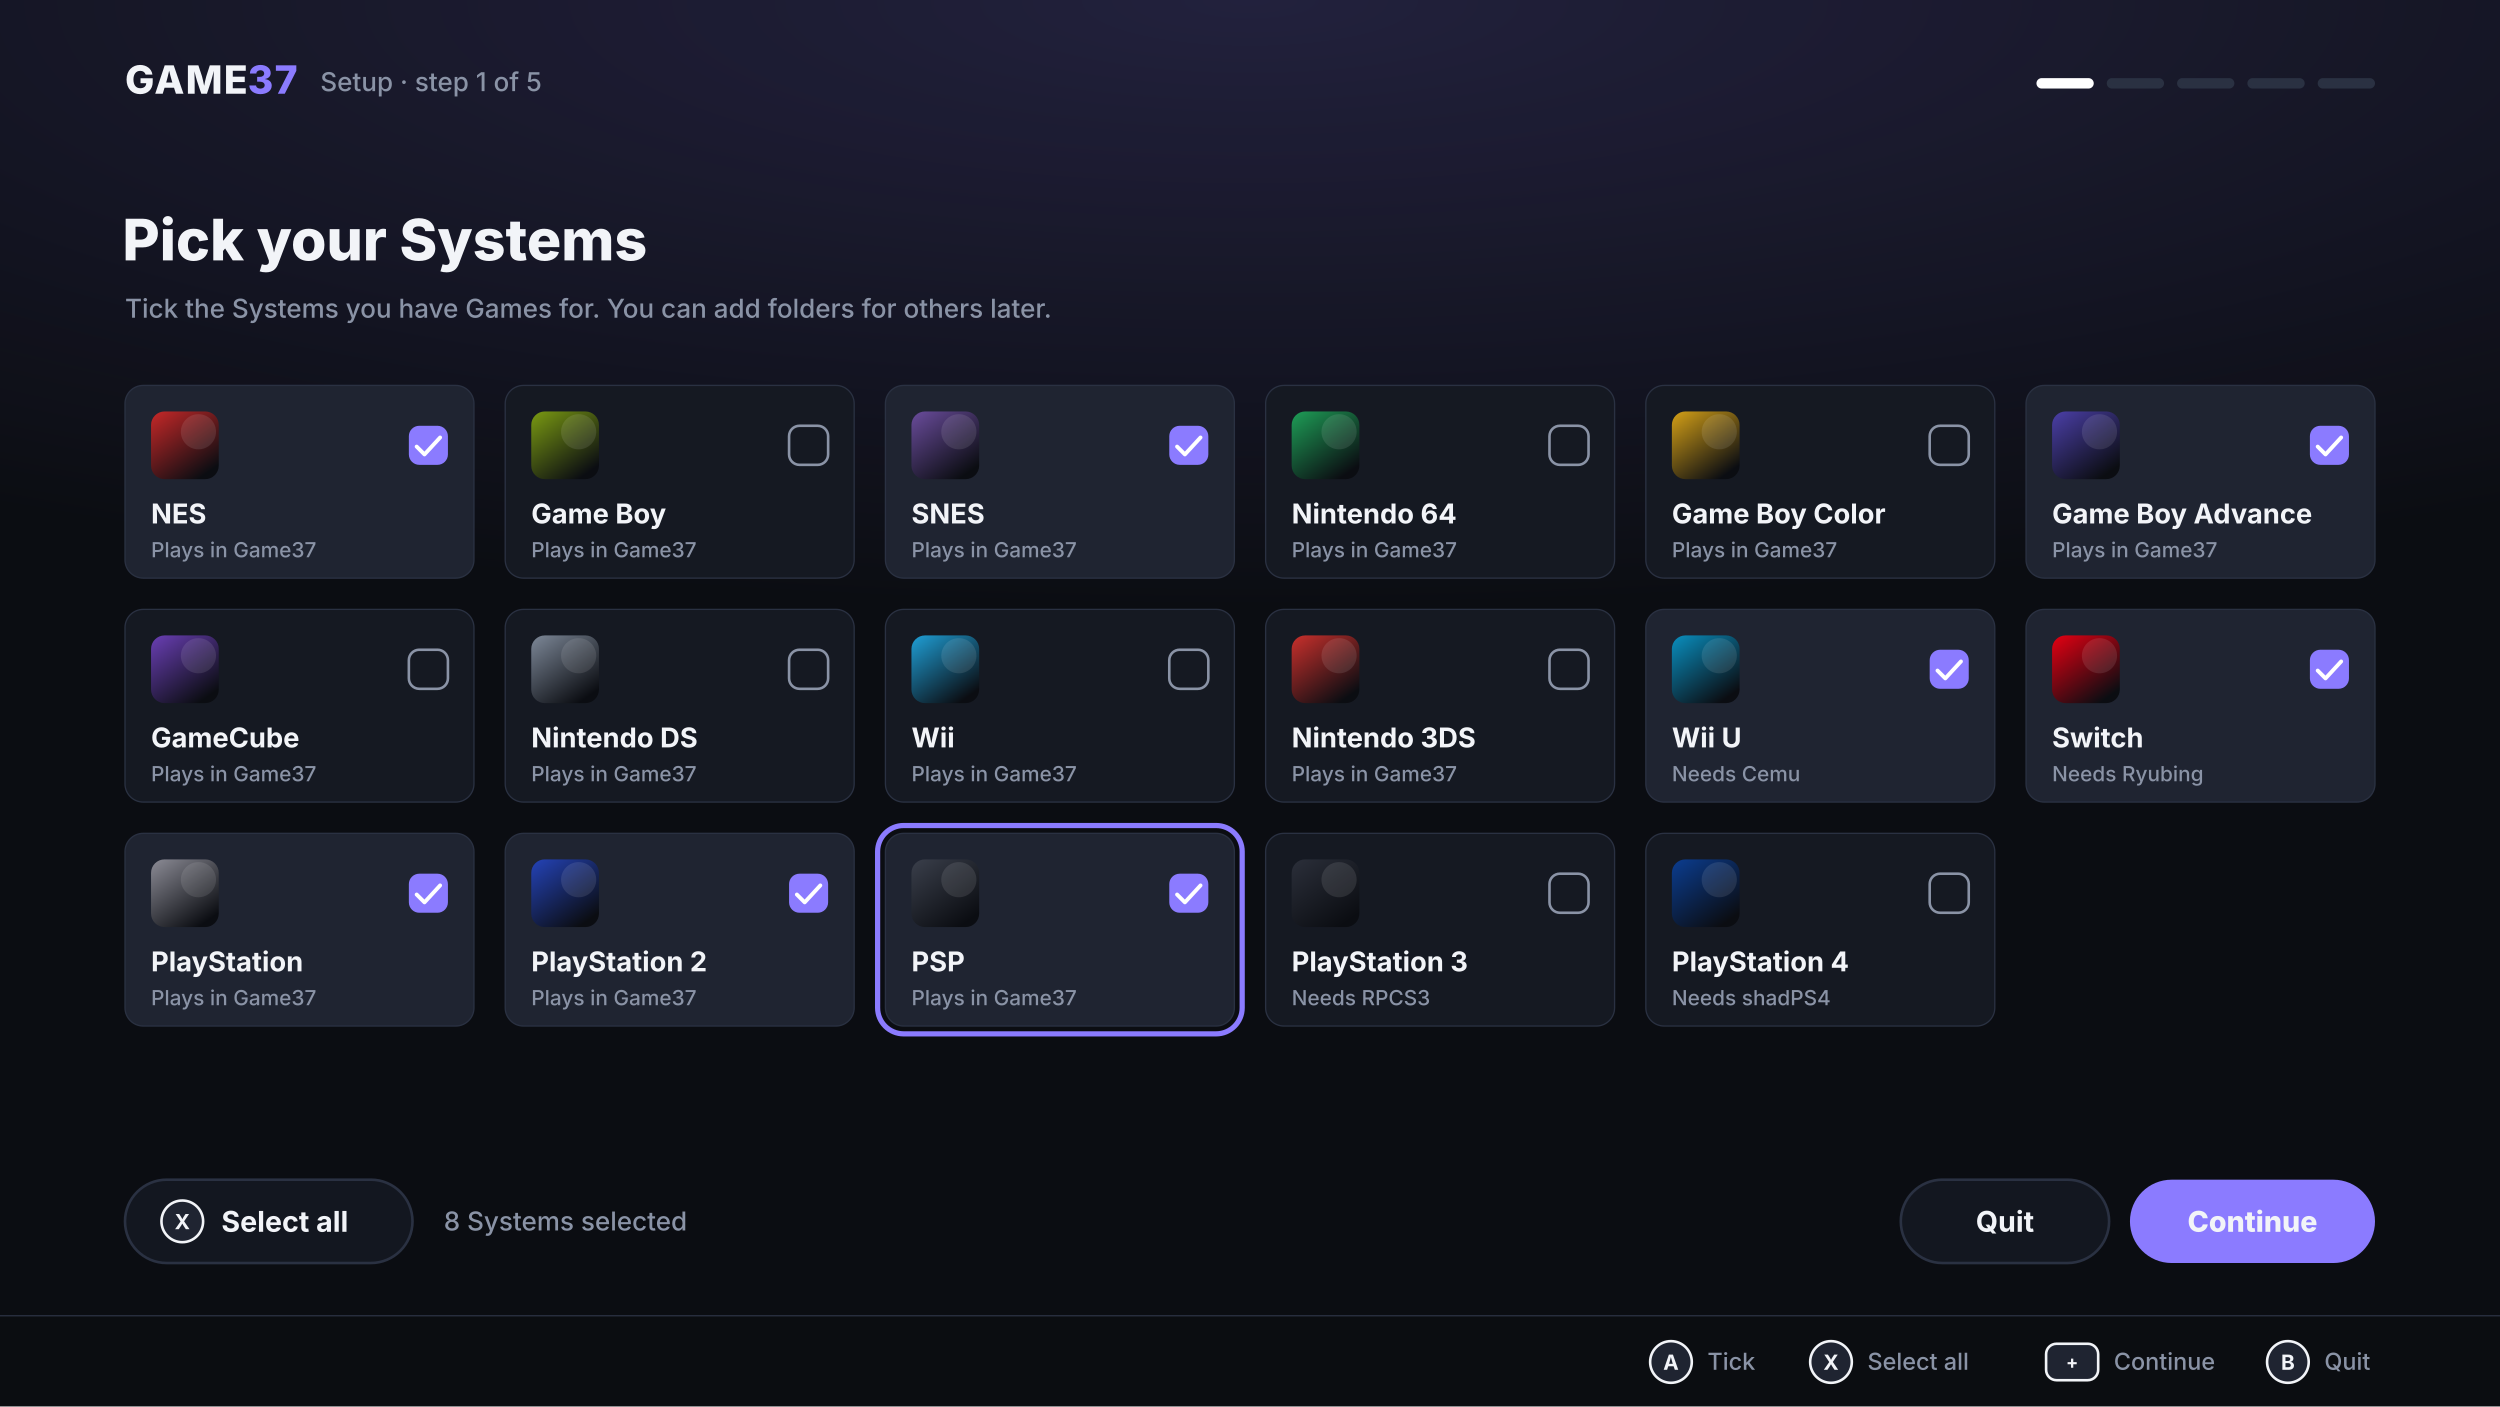
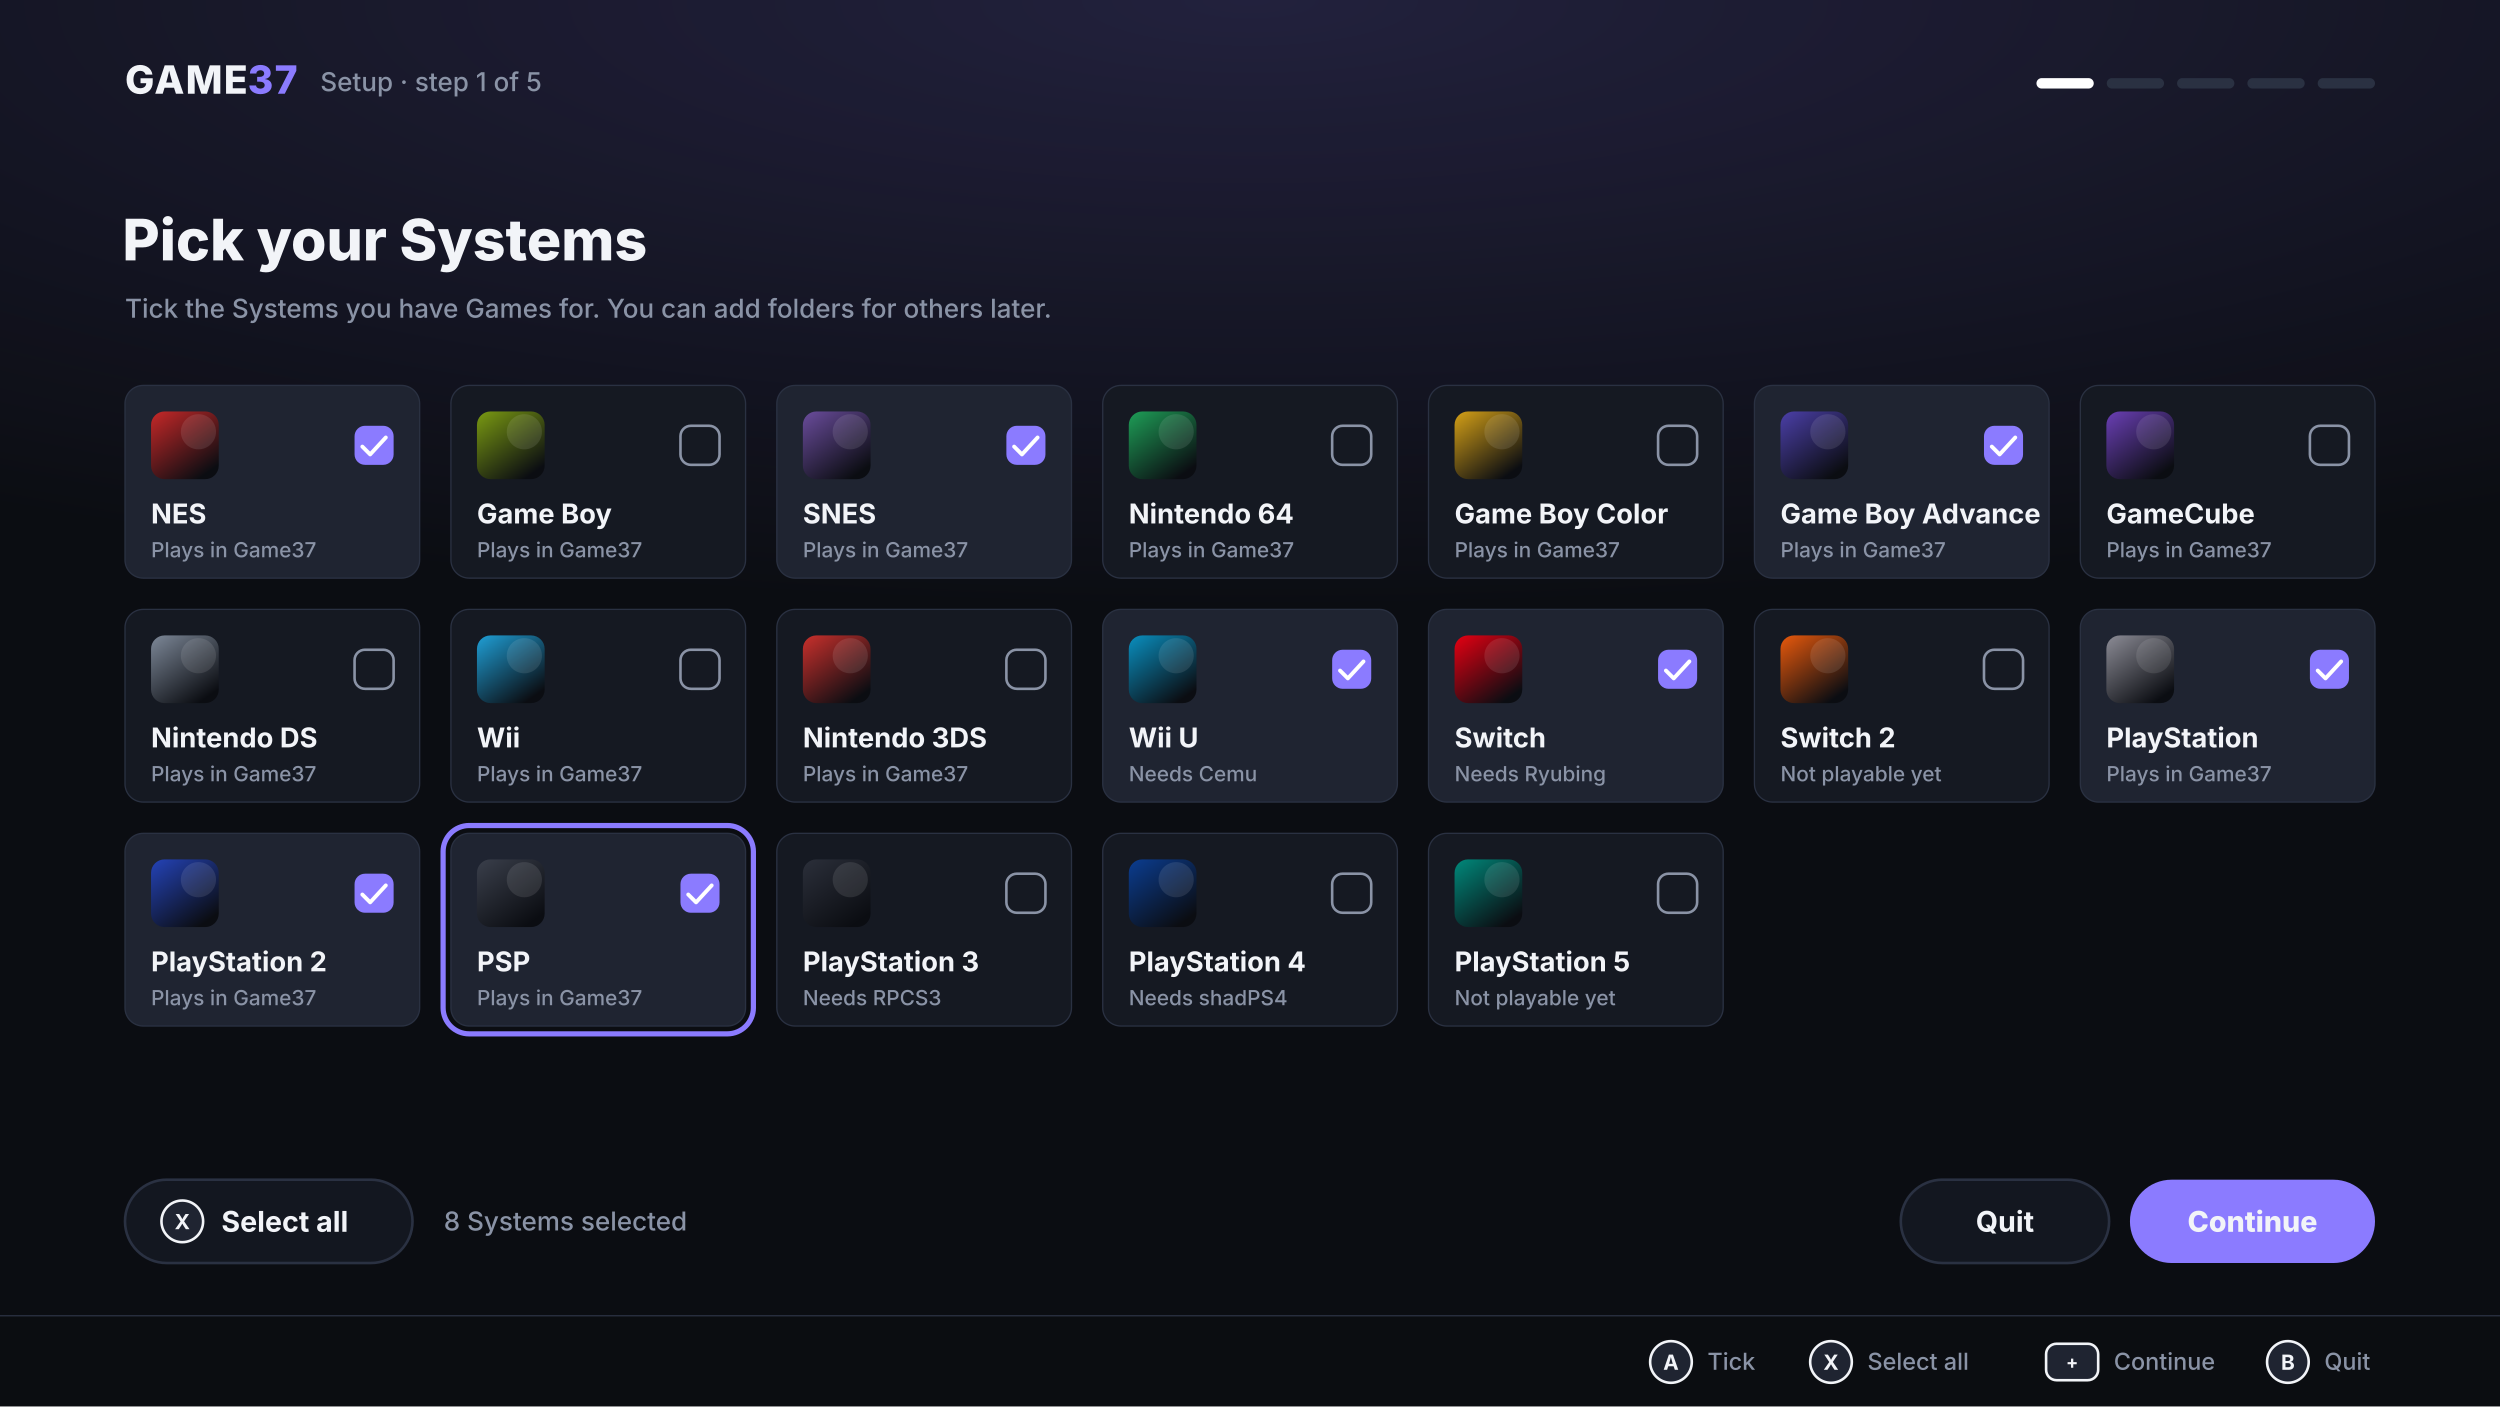
<svg xmlns="http://www.w3.org/2000/svg" width="1920" height="1080" viewBox="0 0 1920 1080">
  <defs>
    <radialGradient id="rg1" cx="0.5" cy="0" r="0.9">
      <stop offset="0" stop-color="#8B7BFF" stop-opacity="0.18" />
      <stop offset="1" stop-color="#8B7BFF" stop-opacity="0" />
    </radialGradient>
    <linearGradient id="lg2" x1="0" y1="0" x2="0.7" y2="1">
      <stop offset="0" stop-color="#C62828" stop-opacity="1" />
      <stop offset="1" stop-color="#0B0D12" stop-opacity="1" />
    </linearGradient>
    <linearGradient id="lg3" x1="0" y1="0" x2="0.7" y2="1">
      <stop offset="0" stop-color="#7A9A12" stop-opacity="1" />
      <stop offset="1" stop-color="#0B0D12" stop-opacity="1" />
    </linearGradient>
    <linearGradient id="lg4" x1="0" y1="0" x2="0.7" y2="1">
      <stop offset="0" stop-color="#6A4C9C" stop-opacity="1" />
      <stop offset="1" stop-color="#0B0D12" stop-opacity="1" />
    </linearGradient>
    <linearGradient id="lg5" x1="0" y1="0" x2="0.7" y2="1">
      <stop offset="0" stop-color="#1E9E57" stop-opacity="1" />
      <stop offset="1" stop-color="#0B0D12" stop-opacity="1" />
    </linearGradient>
    <linearGradient id="lg6" x1="0" y1="0" x2="0.7" y2="1">
      <stop offset="0" stop-color="#D4A017" stop-opacity="1" />
      <stop offset="1" stop-color="#0B0D12" stop-opacity="1" />
    </linearGradient>
    <linearGradient id="lg7" x1="0" y1="0" x2="0.7" y2="1">
      <stop offset="0" stop-color="#4B3FA8" stop-opacity="1" />
      <stop offset="1" stop-color="#0B0D12" stop-opacity="1" />
    </linearGradient>
    <linearGradient id="lg8" x1="0" y1="0" x2="0.7" y2="1">
      <stop offset="0" stop-color="#6A3FB5" stop-opacity="1" />
      <stop offset="1" stop-color="#0B0D12" stop-opacity="1" />
    </linearGradient>
    <linearGradient id="lg9" x1="0" y1="0" x2="0.7" y2="1">
      <stop offset="0" stop-color="#7D8898" stop-opacity="1" />
      <stop offset="1" stop-color="#0B0D12" stop-opacity="1" />
    </linearGradient>
    <linearGradient id="lg10" x1="0" y1="0" x2="0.7" y2="1">
      <stop offset="0" stop-color="#1F9FD6" stop-opacity="1" />
      <stop offset="1" stop-color="#0B0D12" stop-opacity="1" />
    </linearGradient>
    <linearGradient id="lg11" x1="0" y1="0" x2="0.7" y2="1">
      <stop offset="0" stop-color="#C9302C" stop-opacity="1" />
      <stop offset="1" stop-color="#0B0D12" stop-opacity="1" />
    </linearGradient>
    <linearGradient id="lg12" x1="0" y1="0" x2="0.7" y2="1">
      <stop offset="0" stop-color="#0A8FBF" stop-opacity="1" />
      <stop offset="1" stop-color="#0B0D12" stop-opacity="1" />
    </linearGradient>
    <linearGradient id="lg13" x1="0" y1="0" x2="0.7" y2="1">
      <stop offset="0" stop-color="#E60012" stop-opacity="1" />
      <stop offset="1" stop-color="#0B0D12" stop-opacity="1" />
    </linearGradient>
    <linearGradient id="lg14" x1="0" y1="0" x2="0.7" y2="1">
+       <stop offset="0" stop-color="#E8590C" stop-opacity="1" />
+       <stop offset="1" stop-color="#0B0D12" stop-opacity="1" />
+     </linearGradient>
+     <linearGradient id="lg15" x1="0" y1="0" x2="0.7" y2="1">
      <stop offset="0" stop-color="#8C8C96" stop-opacity="1" />
      <stop offset="1" stop-color="#0B0D12" stop-opacity="1" />
    </linearGradient>
-     <linearGradient id="lg15" x1="0" y1="0" x2="0.7" y2="1">
+     <linearGradient id="lg16" x1="0" y1="0" x2="0.7" y2="1">
      <stop offset="0" stop-color="#2443B8" stop-opacity="1" />
      <stop offset="1" stop-color="#0B0D12" stop-opacity="1" />
    </linearGradient>
-     <linearGradient id="lg16" x1="0" y1="0" x2="0.7" y2="1">
+     <linearGradient id="lg17" x1="0" y1="0" x2="0.7" y2="1">
      <stop offset="0" stop-color="#3A3F4B" stop-opacity="1" />
      <stop offset="1" stop-color="#0B0D12" stop-opacity="1" />
    </linearGradient>
-     <linearGradient id="lg17" x1="0" y1="0" x2="0.7" y2="1">
+     <linearGradient id="lg18" x1="0" y1="0" x2="0.7" y2="1">
      <stop offset="0" stop-color="#2B2F3A" stop-opacity="1" />
      <stop offset="1" stop-color="#0B0D12" stop-opacity="1" />
    </linearGradient>
-     <linearGradient id="lg18" x1="0" y1="0" x2="0.7" y2="1">
+     <linearGradient id="lg19" x1="0" y1="0" x2="0.7" y2="1">
      <stop offset="0" stop-color="#0B3D91" stop-opacity="1" />
+       <stop offset="1" stop-color="#0B0D12" stop-opacity="1" />
+     </linearGradient>
+     <linearGradient id="lg20" x1="0" y1="0" x2="0.7" y2="1">
+       <stop offset="0" stop-color="#00897B" stop-opacity="1" />
      <stop offset="1" stop-color="#0B0D12" stop-opacity="1" />
    </linearGradient>
  </defs>
  <rect x="0.0" y="0.0" width="1920.0" height="1080.0" rx="0" fill="#0B0D12" fill-opacity="1" />
  <rect x="0.0" y="0.0" width="1920.0" height="520.0" rx="0" fill="url(#rg1)" fill-opacity="1" />
  <text x="96" y="72" font-family="Inter, 'Helvetica Neue', Arial, sans-serif" font-size="30" font-weight="800" fill="#F2F4F8" letter-spacing="1">GAME<tspan fill="#8B7BFF">37</tspan>
  </text>
  <text x="246.0" y="70.0" font-family="Inter, 'Helvetica Neue', Arial, sans-serif" font-size="20" font-weight="500" fill="#8A93A6" fill-opacity="1" text-anchor="start" letter-spacing="0">Setup · step 1 of 5</text>
  <rect x="1564.0" y="60.0" width="44.0" height="8.0" rx="4" fill="#FFFFFF" fill-opacity="1" />
  <rect x="1618.0" y="60.0" width="44.0" height="8.0" rx="4" fill="#2A3142" fill-opacity="1" />
  <rect x="1672.0" y="60.0" width="44.0" height="8.0" rx="4" fill="#2A3142" fill-opacity="1" />
  <rect x="1726.0" y="60.0" width="44.0" height="8.0" rx="4" fill="#2A3142" fill-opacity="1" />
  <rect x="1780.0" y="60.0" width="44.0" height="8.0" rx="4" fill="#2A3142" fill-opacity="1" />
  <text x="94.0" y="200.0" font-family="Inter, 'Helvetica Neue', Arial, sans-serif" font-size="44" font-weight="800" fill="#F2F4F8" fill-opacity="1" text-anchor="start" letter-spacing="0">Pick your Systems</text>
  <text x="96.0" y="244.0" font-family="Inter, 'Helvetica Neue', Arial, sans-serif" font-size="20" font-weight="500" fill="#8A93A6" fill-opacity="1" text-anchor="start" letter-spacing="0">Tick the Systems you have Games for. You can add folders for others later.</text>
-   <rect x="96.0" y="296.0" width="268.0" height="148.0" rx="14" fill="#1F2431" fill-opacity="1" stroke="#2A3142" stroke-width="1" />
+   <rect x="96.0" y="296.0" width="226.3" height="148.0" rx="14" fill="#1F2431" fill-opacity="1" stroke="#2A3142" stroke-width="1" />
  <rect x="116.0" y="316.0" width="52.0" height="52.0" rx="10.4" fill="url(#lg2)" fill-opacity="1" />
  <circle cx="152.4" cy="331.6" r="13.5" fill="#FFFFFF" fill-opacity="0.1" />
-   <rect x="314.0" y="327.0" width="30.0" height="30.0" rx="8" fill="#8B7BFF" fill-opacity="1" />
-   <path d="M320.0,343 l6,6 l12,-13" fill="none" stroke="#FFFFFF" stroke-width="3" stroke-linecap="round" stroke-linejoin="round" />
+   <rect x="272.3" y="327.0" width="30.0" height="30.0" rx="8" fill="#8B7BFF" fill-opacity="1" />
+   <path d="M278.286,343 l6,6 l12,-13" fill="none" stroke="#FFFFFF" stroke-width="3" stroke-linecap="round" stroke-linejoin="round" />
  <text x="116.0" y="402.0" font-family="Inter, 'Helvetica Neue', Arial, sans-serif" font-size="21" font-weight="700" fill="#F2F4F8" fill-opacity="1" text-anchor="start" letter-spacing="0">NES</text>
  <text x="116.0" y="428.0" font-family="Inter, 'Helvetica Neue', Arial, sans-serif" font-size="16" font-weight="500" fill="#8A93A6" fill-opacity="1" text-anchor="start" letter-spacing="0">Plays in Game37</text>
-   <rect x="388.0" y="296.0" width="268.0" height="148.0" rx="14" fill="#151922" fill-opacity="1" stroke="#2A3142" stroke-width="1" />
-   <rect x="408.0" y="316.0" width="52.0" height="52.0" rx="10.4" fill="url(#lg3)" fill-opacity="1" />
-   <circle cx="444.4" cy="331.6" r="13.5" fill="#FFFFFF" fill-opacity="0.1" />
-   <rect x="606.0" y="327.0" width="30.0" height="30.0" rx="8" fill="none" fill-opacity="1" stroke="#8A93A6" stroke-width="2" />
-   <text x="408.0" y="402.0" font-family="Inter, 'Helvetica Neue', Arial, sans-serif" font-size="21" font-weight="700" fill="#F2F4F8" fill-opacity="1" text-anchor="start" letter-spacing="0">Game Boy</text>
-   <text x="408.0" y="428.0" font-family="Inter, 'Helvetica Neue', Arial, sans-serif" font-size="16" font-weight="500" fill="#8A93A6" fill-opacity="1" text-anchor="start" letter-spacing="0">Plays in Game37</text>
-   <rect x="680.0" y="296.0" width="268.0" height="148.0" rx="14" fill="#1F2431" fill-opacity="1" stroke="#2A3142" stroke-width="1" />
-   <rect x="700.0" y="316.0" width="52.0" height="52.0" rx="10.4" fill="url(#lg4)" fill-opacity="1" />
-   <circle cx="736.4" cy="331.6" r="13.5" fill="#FFFFFF" fill-opacity="0.1" />
-   <rect x="898.0" y="327.0" width="30.0" height="30.0" rx="8" fill="#8B7BFF" fill-opacity="1" />
-   <path d="M904.0,343 l6,6 l12,-13" fill="none" stroke="#FFFFFF" stroke-width="3" stroke-linecap="round" stroke-linejoin="round" />
-   <text x="700.0" y="402.0" font-family="Inter, 'Helvetica Neue', Arial, sans-serif" font-size="21" font-weight="700" fill="#F2F4F8" fill-opacity="1" text-anchor="start" letter-spacing="0">SNES</text>
-   <text x="700.0" y="428.0" font-family="Inter, 'Helvetica Neue', Arial, sans-serif" font-size="16" font-weight="500" fill="#8A93A6" fill-opacity="1" text-anchor="start" letter-spacing="0">Plays in Game37</text>
-   <rect x="972.0" y="296.0" width="268.0" height="148.0" rx="14" fill="#151922" fill-opacity="1" stroke="#2A3142" stroke-width="1" />
-   <rect x="992.0" y="316.0" width="52.0" height="52.0" rx="10.4" fill="url(#lg5)" fill-opacity="1" />
-   <circle cx="1028.4" cy="331.6" r="13.5" fill="#FFFFFF" fill-opacity="0.1" />
-   <rect x="1190.0" y="327.0" width="30.0" height="30.0" rx="8" fill="none" fill-opacity="1" stroke="#8A93A6" stroke-width="2" />
-   <text x="992.0" y="402.0" font-family="Inter, 'Helvetica Neue', Arial, sans-serif" font-size="21" font-weight="700" fill="#F2F4F8" fill-opacity="1" text-anchor="start" letter-spacing="0">Nintendo 64</text>
-   <text x="992.0" y="428.0" font-family="Inter, 'Helvetica Neue', Arial, sans-serif" font-size="16" font-weight="500" fill="#8A93A6" fill-opacity="1" text-anchor="start" letter-spacing="0">Plays in Game37</text>
-   <rect x="1264.0" y="296.0" width="268.0" height="148.0" rx="14" fill="#151922" fill-opacity="1" stroke="#2A3142" stroke-width="1" />
-   <rect x="1284.0" y="316.0" width="52.0" height="52.0" rx="10.4" fill="url(#lg6)" fill-opacity="1" />
-   <circle cx="1320.4" cy="331.6" r="13.5" fill="#FFFFFF" fill-opacity="0.1" />
-   <rect x="1482.0" y="327.0" width="30.0" height="30.0" rx="8" fill="none" fill-opacity="1" stroke="#8A93A6" stroke-width="2" />
-   <text x="1284.0" y="402.0" font-family="Inter, 'Helvetica Neue', Arial, sans-serif" font-size="21" font-weight="700" fill="#F2F4F8" fill-opacity="1" text-anchor="start" letter-spacing="0">Game Boy Color</text>
-   <text x="1284.0" y="428.0" font-family="Inter, 'Helvetica Neue', Arial, sans-serif" font-size="16" font-weight="500" fill="#8A93A6" fill-opacity="1" text-anchor="start" letter-spacing="0">Plays in Game37</text>
-   <rect x="1556.0" y="296.0" width="268.0" height="148.0" rx="14" fill="#1F2431" fill-opacity="1" stroke="#2A3142" stroke-width="1" />
-   <rect x="1576.0" y="316.0" width="52.0" height="52.0" rx="10.4" fill="url(#lg7)" fill-opacity="1" />
-   <circle cx="1612.4" cy="331.6" r="13.5" fill="#FFFFFF" fill-opacity="0.1" />
-   <rect x="1774.0" y="327.0" width="30.0" height="30.0" rx="8" fill="#8B7BFF" fill-opacity="1" />
-   <path d="M1780.0,343 l6,6 l12,-13" fill="none" stroke="#FFFFFF" stroke-width="3" stroke-linecap="round" stroke-linejoin="round" />
-   <text x="1576.0" y="402.0" font-family="Inter, 'Helvetica Neue', Arial, sans-serif" font-size="21" font-weight="700" fill="#F2F4F8" fill-opacity="1" text-anchor="start" letter-spacing="0">Game Boy Advance</text>
-   <text x="1576.0" y="428.0" font-family="Inter, 'Helvetica Neue', Arial, sans-serif" font-size="16" font-weight="500" fill="#8A93A6" fill-opacity="1" text-anchor="start" letter-spacing="0">Plays in Game37</text>
-   <rect x="96.0" y="468.0" width="268.0" height="148.0" rx="14" fill="#151922" fill-opacity="1" stroke="#2A3142" stroke-width="1" />
-   <rect x="116.0" y="488.0" width="52.0" height="52.0" rx="10.4" fill="url(#lg8)" fill-opacity="1" />
+   <rect x="346.3" y="296.0" width="226.3" height="148.0" rx="14" fill="#151922" fill-opacity="1" stroke="#2A3142" stroke-width="1" />
+   <rect x="366.3" y="316.0" width="52.0" height="52.0" rx="10.4" fill="url(#lg3)" fill-opacity="1" />
+   <circle cx="402.7" cy="331.6" r="13.5" fill="#FFFFFF" fill-opacity="0.1" />
+   <rect x="522.6" y="327.0" width="30.0" height="30.0" rx="8" fill="none" fill-opacity="1" stroke="#8A93A6" stroke-width="2" />
+   <text x="366.3" y="402.0" font-family="Inter, 'Helvetica Neue', Arial, sans-serif" font-size="21" font-weight="700" fill="#F2F4F8" fill-opacity="1" text-anchor="start" letter-spacing="0">Game Boy</text>
+   <text x="366.3" y="428.0" font-family="Inter, 'Helvetica Neue', Arial, sans-serif" font-size="16" font-weight="500" fill="#8A93A6" fill-opacity="1" text-anchor="start" letter-spacing="0">Plays in Game37</text>
+   <rect x="596.6" y="296.0" width="226.3" height="148.0" rx="14" fill="#1F2431" fill-opacity="1" stroke="#2A3142" stroke-width="1" />
+   <rect x="616.6" y="316.0" width="52.0" height="52.0" rx="10.4" fill="url(#lg4)" fill-opacity="1" />
+   <circle cx="653.0" cy="331.6" r="13.5" fill="#FFFFFF" fill-opacity="0.1" />
+   <rect x="772.9" y="327.0" width="30.0" height="30.0" rx="8" fill="#8B7BFF" fill-opacity="1" />
+   <path d="M778.857,343 l6,6 l12,-13" fill="none" stroke="#FFFFFF" stroke-width="3" stroke-linecap="round" stroke-linejoin="round" />
+   <text x="616.6" y="402.0" font-family="Inter, 'Helvetica Neue', Arial, sans-serif" font-size="21" font-weight="700" fill="#F2F4F8" fill-opacity="1" text-anchor="start" letter-spacing="0">SNES</text>
+   <text x="616.6" y="428.0" font-family="Inter, 'Helvetica Neue', Arial, sans-serif" font-size="16" font-weight="500" fill="#8A93A6" fill-opacity="1" text-anchor="start" letter-spacing="0">Plays in Game37</text>
+   <rect x="846.9" y="296.0" width="226.3" height="148.0" rx="14" fill="#151922" fill-opacity="1" stroke="#2A3142" stroke-width="1" />
+   <rect x="866.9" y="316.0" width="52.0" height="52.0" rx="10.4" fill="url(#lg5)" fill-opacity="1" />
+   <circle cx="903.3" cy="331.6" r="13.5" fill="#FFFFFF" fill-opacity="0.1" />
+   <rect x="1023.1" y="327.0" width="30.0" height="30.0" rx="8" fill="none" fill-opacity="1" stroke="#8A93A6" stroke-width="2" />
+   <text x="866.9" y="402.0" font-family="Inter, 'Helvetica Neue', Arial, sans-serif" font-size="21" font-weight="700" fill="#F2F4F8" fill-opacity="1" text-anchor="start" letter-spacing="0">Nintendo 64</text>
+   <text x="866.9" y="428.0" font-family="Inter, 'Helvetica Neue', Arial, sans-serif" font-size="16" font-weight="500" fill="#8A93A6" fill-opacity="1" text-anchor="start" letter-spacing="0">Plays in Game37</text>
+   <rect x="1097.1" y="296.0" width="226.3" height="148.0" rx="14" fill="#151922" fill-opacity="1" stroke="#2A3142" stroke-width="1" />
+   <rect x="1117.1" y="316.0" width="52.0" height="52.0" rx="10.4" fill="url(#lg6)" fill-opacity="1" />
+   <circle cx="1153.5" cy="331.6" r="13.5" fill="#FFFFFF" fill-opacity="0.1" />
+   <rect x="1273.4" y="327.0" width="30.0" height="30.0" rx="8" fill="none" fill-opacity="1" stroke="#8A93A6" stroke-width="2" />
+   <text x="1117.1" y="402.0" font-family="Inter, 'Helvetica Neue', Arial, sans-serif" font-size="21" font-weight="700" fill="#F2F4F8" fill-opacity="1" text-anchor="start" letter-spacing="0">Game Boy Color</text>
+   <text x="1117.1" y="428.0" font-family="Inter, 'Helvetica Neue', Arial, sans-serif" font-size="16" font-weight="500" fill="#8A93A6" fill-opacity="1" text-anchor="start" letter-spacing="0">Plays in Game37</text>
+   <rect x="1347.4" y="296.0" width="226.3" height="148.0" rx="14" fill="#1F2431" fill-opacity="1" stroke="#2A3142" stroke-width="1" />
+   <rect x="1367.4" y="316.0" width="52.0" height="52.0" rx="10.4" fill="url(#lg7)" fill-opacity="1" />
+   <circle cx="1403.8" cy="331.6" r="13.5" fill="#FFFFFF" fill-opacity="0.1" />
+   <rect x="1523.7" y="327.0" width="30.0" height="30.0" rx="8" fill="#8B7BFF" fill-opacity="1" />
+   <path d="M1529.714,343 l6,6 l12,-13" fill="none" stroke="#FFFFFF" stroke-width="3" stroke-linecap="round" stroke-linejoin="round" />
+   <text x="1367.4" y="402.0" font-family="Inter, 'Helvetica Neue', Arial, sans-serif" font-size="21" font-weight="700" fill="#F2F4F8" fill-opacity="1" text-anchor="start" letter-spacing="0">Game Boy Advance</text>
+   <text x="1367.4" y="428.0" font-family="Inter, 'Helvetica Neue', Arial, sans-serif" font-size="16" font-weight="500" fill="#8A93A6" fill-opacity="1" text-anchor="start" letter-spacing="0">Plays in Game37</text>
+   <rect x="1597.7" y="296.0" width="226.3" height="148.0" rx="14" fill="#151922" fill-opacity="1" stroke="#2A3142" stroke-width="1" />
+   <rect x="1617.7" y="316.0" width="52.0" height="52.0" rx="10.4" fill="url(#lg8)" fill-opacity="1" />
+   <circle cx="1654.1" cy="331.6" r="13.5" fill="#FFFFFF" fill-opacity="0.1" />
+   <rect x="1774.0" y="327.0" width="30.0" height="30.0" rx="8" fill="none" fill-opacity="1" stroke="#8A93A6" stroke-width="2" />
+   <text x="1617.7" y="402.0" font-family="Inter, 'Helvetica Neue', Arial, sans-serif" font-size="21" font-weight="700" fill="#F2F4F8" fill-opacity="1" text-anchor="start" letter-spacing="0">GameCube</text>
+   <text x="1617.7" y="428.0" font-family="Inter, 'Helvetica Neue', Arial, sans-serif" font-size="16" font-weight="500" fill="#8A93A6" fill-opacity="1" text-anchor="start" letter-spacing="0">Plays in Game37</text>
+   <rect x="96.0" y="468.0" width="226.3" height="148.0" rx="14" fill="#151922" fill-opacity="1" stroke="#2A3142" stroke-width="1" />
+   <rect x="116.0" y="488.0" width="52.0" height="52.0" rx="10.4" fill="url(#lg9)" fill-opacity="1" />
  <circle cx="152.4" cy="503.6" r="13.5" fill="#FFFFFF" fill-opacity="0.1" />
-   <rect x="314.0" y="499.0" width="30.0" height="30.0" rx="8" fill="none" fill-opacity="1" stroke="#8A93A6" stroke-width="2" />
-   <text x="116.0" y="574.0" font-family="Inter, 'Helvetica Neue', Arial, sans-serif" font-size="21" font-weight="700" fill="#F2F4F8" fill-opacity="1" text-anchor="start" letter-spacing="0">GameCube</text>
+   <rect x="272.3" y="499.0" width="30.0" height="30.0" rx="8" fill="none" fill-opacity="1" stroke="#8A93A6" stroke-width="2" />
+   <text x="116.0" y="574.0" font-family="Inter, 'Helvetica Neue', Arial, sans-serif" font-size="21" font-weight="700" fill="#F2F4F8" fill-opacity="1" text-anchor="start" letter-spacing="0">Nintendo DS</text>
  <text x="116.0" y="600.0" font-family="Inter, 'Helvetica Neue', Arial, sans-serif" font-size="16" font-weight="500" fill="#8A93A6" fill-opacity="1" text-anchor="start" letter-spacing="0">Plays in Game37</text>
-   <rect x="388.0" y="468.0" width="268.0" height="148.0" rx="14" fill="#151922" fill-opacity="1" stroke="#2A3142" stroke-width="1" />
-   <rect x="408.0" y="488.0" width="52.0" height="52.0" rx="10.4" fill="url(#lg9)" fill-opacity="1" />
-   <circle cx="444.4" cy="503.6" r="13.5" fill="#FFFFFF" fill-opacity="0.1" />
-   <rect x="606.0" y="499.0" width="30.0" height="30.0" rx="8" fill="none" fill-opacity="1" stroke="#8A93A6" stroke-width="2" />
-   <text x="408.0" y="574.0" font-family="Inter, 'Helvetica Neue', Arial, sans-serif" font-size="21" font-weight="700" fill="#F2F4F8" fill-opacity="1" text-anchor="start" letter-spacing="0">Nintendo DS</text>
-   <text x="408.0" y="600.0" font-family="Inter, 'Helvetica Neue', Arial, sans-serif" font-size="16" font-weight="500" fill="#8A93A6" fill-opacity="1" text-anchor="start" letter-spacing="0">Plays in Game37</text>
-   <rect x="680.0" y="468.0" width="268.0" height="148.0" rx="14" fill="#151922" fill-opacity="1" stroke="#2A3142" stroke-width="1" />
-   <rect x="700.0" y="488.0" width="52.0" height="52.0" rx="10.4" fill="url(#lg10)" fill-opacity="1" />
-   <circle cx="736.4" cy="503.6" r="13.5" fill="#FFFFFF" fill-opacity="0.1" />
-   <rect x="898.0" y="499.0" width="30.0" height="30.0" rx="8" fill="none" fill-opacity="1" stroke="#8A93A6" stroke-width="2" />
-   <text x="700.0" y="574.0" font-family="Inter, 'Helvetica Neue', Arial, sans-serif" font-size="21" font-weight="700" fill="#F2F4F8" fill-opacity="1" text-anchor="start" letter-spacing="0">Wii</text>
-   <text x="700.0" y="600.0" font-family="Inter, 'Helvetica Neue', Arial, sans-serif" font-size="16" font-weight="500" fill="#8A93A6" fill-opacity="1" text-anchor="start" letter-spacing="0">Plays in Game37</text>
-   <rect x="972.0" y="468.0" width="268.0" height="148.0" rx="14" fill="#151922" fill-opacity="1" stroke="#2A3142" stroke-width="1" />
-   <rect x="992.0" y="488.0" width="52.0" height="52.0" rx="10.4" fill="url(#lg11)" fill-opacity="1" />
-   <circle cx="1028.4" cy="503.6" r="13.5" fill="#FFFFFF" fill-opacity="0.1" />
-   <rect x="1190.0" y="499.0" width="30.0" height="30.0" rx="8" fill="none" fill-opacity="1" stroke="#8A93A6" stroke-width="2" />
-   <text x="992.0" y="574.0" font-family="Inter, 'Helvetica Neue', Arial, sans-serif" font-size="21" font-weight="700" fill="#F2F4F8" fill-opacity="1" text-anchor="start" letter-spacing="0">Nintendo 3DS</text>
-   <text x="992.0" y="600.0" font-family="Inter, 'Helvetica Neue', Arial, sans-serif" font-size="16" font-weight="500" fill="#8A93A6" fill-opacity="1" text-anchor="start" letter-spacing="0">Plays in Game37</text>
-   <rect x="1264.0" y="468.0" width="268.0" height="148.0" rx="14" fill="#1F2431" fill-opacity="1" stroke="#2A3142" stroke-width="1" />
-   <rect x="1284.0" y="488.0" width="52.0" height="52.0" rx="10.4" fill="url(#lg12)" fill-opacity="1" />
-   <circle cx="1320.4" cy="503.6" r="13.5" fill="#FFFFFF" fill-opacity="0.1" />
-   <rect x="1482.0" y="499.0" width="30.0" height="30.0" rx="8" fill="#8B7BFF" fill-opacity="1" />
-   <path d="M1488.0,515 l6,6 l12,-13" fill="none" stroke="#FFFFFF" stroke-width="3" stroke-linecap="round" stroke-linejoin="round" />
-   <text x="1284.0" y="574.0" font-family="Inter, 'Helvetica Neue', Arial, sans-serif" font-size="21" font-weight="700" fill="#F2F4F8" fill-opacity="1" text-anchor="start" letter-spacing="0">Wii U</text>
-   <text x="1284.0" y="600.0" font-family="Inter, 'Helvetica Neue', Arial, sans-serif" font-size="16" font-weight="500" fill="#8A93A6" fill-opacity="1" text-anchor="start" letter-spacing="0">Needs Cemu</text>
-   <rect x="1556.0" y="468.0" width="268.0" height="148.0" rx="14" fill="#1F2431" fill-opacity="1" stroke="#2A3142" stroke-width="1" />
-   <rect x="1576.0" y="488.0" width="52.0" height="52.0" rx="10.4" fill="url(#lg13)" fill-opacity="1" />
-   <circle cx="1612.4" cy="503.6" r="13.5" fill="#FFFFFF" fill-opacity="0.1" />
+   <rect x="346.3" y="468.0" width="226.3" height="148.0" rx="14" fill="#151922" fill-opacity="1" stroke="#2A3142" stroke-width="1" />
+   <rect x="366.3" y="488.0" width="52.0" height="52.0" rx="10.4" fill="url(#lg10)" fill-opacity="1" />
+   <circle cx="402.7" cy="503.6" r="13.5" fill="#FFFFFF" fill-opacity="0.1" />
+   <rect x="522.6" y="499.0" width="30.0" height="30.0" rx="8" fill="none" fill-opacity="1" stroke="#8A93A6" stroke-width="2" />
+   <text x="366.3" y="574.0" font-family="Inter, 'Helvetica Neue', Arial, sans-serif" font-size="21" font-weight="700" fill="#F2F4F8" fill-opacity="1" text-anchor="start" letter-spacing="0">Wii</text>
+   <text x="366.3" y="600.0" font-family="Inter, 'Helvetica Neue', Arial, sans-serif" font-size="16" font-weight="500" fill="#8A93A6" fill-opacity="1" text-anchor="start" letter-spacing="0">Plays in Game37</text>
+   <rect x="596.6" y="468.0" width="226.3" height="148.0" rx="14" fill="#151922" fill-opacity="1" stroke="#2A3142" stroke-width="1" />
+   <rect x="616.6" y="488.0" width="52.0" height="52.0" rx="10.4" fill="url(#lg11)" fill-opacity="1" />
+   <circle cx="653.0" cy="503.6" r="13.5" fill="#FFFFFF" fill-opacity="0.1" />
+   <rect x="772.9" y="499.0" width="30.0" height="30.0" rx="8" fill="none" fill-opacity="1" stroke="#8A93A6" stroke-width="2" />
+   <text x="616.6" y="574.0" font-family="Inter, 'Helvetica Neue', Arial, sans-serif" font-size="21" font-weight="700" fill="#F2F4F8" fill-opacity="1" text-anchor="start" letter-spacing="0">Nintendo 3DS</text>
+   <text x="616.6" y="600.0" font-family="Inter, 'Helvetica Neue', Arial, sans-serif" font-size="16" font-weight="500" fill="#8A93A6" fill-opacity="1" text-anchor="start" letter-spacing="0">Plays in Game37</text>
+   <rect x="846.9" y="468.0" width="226.3" height="148.0" rx="14" fill="#1F2431" fill-opacity="1" stroke="#2A3142" stroke-width="1" />
+   <rect x="866.9" y="488.0" width="52.0" height="52.0" rx="10.4" fill="url(#lg12)" fill-opacity="1" />
+   <circle cx="903.3" cy="503.6" r="13.5" fill="#FFFFFF" fill-opacity="0.1" />
+   <rect x="1023.1" y="499.0" width="30.0" height="30.0" rx="8" fill="#8B7BFF" fill-opacity="1" />
+   <path d="M1029.143,515 l6,6 l12,-13" fill="none" stroke="#FFFFFF" stroke-width="3" stroke-linecap="round" stroke-linejoin="round" />
+   <text x="866.9" y="574.0" font-family="Inter, 'Helvetica Neue', Arial, sans-serif" font-size="21" font-weight="700" fill="#F2F4F8" fill-opacity="1" text-anchor="start" letter-spacing="0">Wii U</text>
+   <text x="866.9" y="600.0" font-family="Inter, 'Helvetica Neue', Arial, sans-serif" font-size="16" font-weight="500" fill="#8A93A6" fill-opacity="1" text-anchor="start" letter-spacing="0">Needs Cemu</text>
+   <rect x="1097.1" y="468.0" width="226.3" height="148.0" rx="14" fill="#1F2431" fill-opacity="1" stroke="#2A3142" stroke-width="1" />
+   <rect x="1117.1" y="488.0" width="52.0" height="52.0" rx="10.4" fill="url(#lg13)" fill-opacity="1" />
+   <circle cx="1153.5" cy="503.6" r="13.5" fill="#FFFFFF" fill-opacity="0.1" />
+   <rect x="1273.4" y="499.0" width="30.0" height="30.0" rx="8" fill="#8B7BFF" fill-opacity="1" />
+   <path d="M1279.429,515 l6,6 l12,-13" fill="none" stroke="#FFFFFF" stroke-width="3" stroke-linecap="round" stroke-linejoin="round" />
+   <text x="1117.1" y="574.0" font-family="Inter, 'Helvetica Neue', Arial, sans-serif" font-size="21" font-weight="700" fill="#F2F4F8" fill-opacity="1" text-anchor="start" letter-spacing="0">Switch</text>
+   <text x="1117.1" y="600.0" font-family="Inter, 'Helvetica Neue', Arial, sans-serif" font-size="16" font-weight="500" fill="#8A93A6" fill-opacity="1" text-anchor="start" letter-spacing="0">Needs Ryubing</text>
+   <rect x="1347.4" y="468.0" width="226.3" height="148.0" rx="14" fill="#151922" fill-opacity="1" stroke="#2A3142" stroke-width="1" />
+   <rect x="1367.4" y="488.0" width="52.0" height="52.0" rx="10.4" fill="url(#lg14)" fill-opacity="1" />
+   <circle cx="1403.8" cy="503.6" r="13.5" fill="#FFFFFF" fill-opacity="0.1" />
+   <rect x="1523.7" y="499.0" width="30.0" height="30.0" rx="8" fill="none" fill-opacity="1" stroke="#8A93A6" stroke-width="2" />
+   <text x="1367.4" y="574.0" font-family="Inter, 'Helvetica Neue', Arial, sans-serif" font-size="21" font-weight="700" fill="#F2F4F8" fill-opacity="1" text-anchor="start" letter-spacing="0">Switch 2</text>
+   <text x="1367.4" y="600.0" font-family="Inter, 'Helvetica Neue', Arial, sans-serif" font-size="16" font-weight="500" fill="#8A93A6" fill-opacity="1" text-anchor="start" letter-spacing="0">Not playable yet</text>
+   <rect x="1597.7" y="468.0" width="226.3" height="148.0" rx="14" fill="#1F2431" fill-opacity="1" stroke="#2A3142" stroke-width="1" />
+   <rect x="1617.7" y="488.0" width="52.0" height="52.0" rx="10.4" fill="url(#lg15)" fill-opacity="1" />
+   <circle cx="1654.1" cy="503.6" r="13.5" fill="#FFFFFF" fill-opacity="0.1" />
  <rect x="1774.0" y="499.0" width="30.0" height="30.0" rx="8" fill="#8B7BFF" fill-opacity="1" />
  <path d="M1780.0,515 l6,6 l12,-13" fill="none" stroke="#FFFFFF" stroke-width="3" stroke-linecap="round" stroke-linejoin="round" />
-   <text x="1576.0" y="574.0" font-family="Inter, 'Helvetica Neue', Arial, sans-serif" font-size="21" font-weight="700" fill="#F2F4F8" fill-opacity="1" text-anchor="start" letter-spacing="0">Switch</text>
-   <text x="1576.0" y="600.0" font-family="Inter, 'Helvetica Neue', Arial, sans-serif" font-size="16" font-weight="500" fill="#8A93A6" fill-opacity="1" text-anchor="start" letter-spacing="0">Needs Ryubing</text>
-   <rect x="96.0" y="640.0" width="268.0" height="148.0" rx="14" fill="#1F2431" fill-opacity="1" stroke="#2A3142" stroke-width="1" />
-   <rect x="116.0" y="660.0" width="52.0" height="52.0" rx="10.4" fill="url(#lg14)" fill-opacity="1" />
+   <text x="1617.7" y="574.0" font-family="Inter, 'Helvetica Neue', Arial, sans-serif" font-size="21" font-weight="700" fill="#F2F4F8" fill-opacity="1" text-anchor="start" letter-spacing="0">PlayStation</text>
+   <text x="1617.7" y="600.0" font-family="Inter, 'Helvetica Neue', Arial, sans-serif" font-size="16" font-weight="500" fill="#8A93A6" fill-opacity="1" text-anchor="start" letter-spacing="0">Plays in Game37</text>
+   <rect x="96.0" y="640.0" width="226.3" height="148.0" rx="14" fill="#1F2431" fill-opacity="1" stroke="#2A3142" stroke-width="1" />
+   <rect x="116.0" y="660.0" width="52.0" height="52.0" rx="10.4" fill="url(#lg16)" fill-opacity="1" />
  <circle cx="152.4" cy="675.6" r="13.5" fill="#FFFFFF" fill-opacity="0.1" />
-   <rect x="314.0" y="671.0" width="30.0" height="30.0" rx="8" fill="#8B7BFF" fill-opacity="1" />
-   <path d="M320.0,687 l6,6 l12,-13" fill="none" stroke="#FFFFFF" stroke-width="3" stroke-linecap="round" stroke-linejoin="round" />
-   <text x="116.0" y="746.0" font-family="Inter, 'Helvetica Neue', Arial, sans-serif" font-size="21" font-weight="700" fill="#F2F4F8" fill-opacity="1" text-anchor="start" letter-spacing="0">PlayStation</text>
+   <rect x="272.3" y="671.0" width="30.0" height="30.0" rx="8" fill="#8B7BFF" fill-opacity="1" />
+   <path d="M278.286,687 l6,6 l12,-13" fill="none" stroke="#FFFFFF" stroke-width="3" stroke-linecap="round" stroke-linejoin="round" />
+   <text x="116.0" y="746.0" font-family="Inter, 'Helvetica Neue', Arial, sans-serif" font-size="21" font-weight="700" fill="#F2F4F8" fill-opacity="1" text-anchor="start" letter-spacing="0">PlayStation 2</text>
  <text x="116.0" y="772.0" font-family="Inter, 'Helvetica Neue', Arial, sans-serif" font-size="16" font-weight="500" fill="#8A93A6" fill-opacity="1" text-anchor="start" letter-spacing="0">Plays in Game37</text>
-   <rect x="388.0" y="640.0" width="268.0" height="148.0" rx="14" fill="#1F2431" fill-opacity="1" stroke="#2A3142" stroke-width="1" />
-   <rect x="408.0" y="660.0" width="52.0" height="52.0" rx="10.4" fill="url(#lg15)" fill-opacity="1" />
-   <circle cx="444.4" cy="675.6" r="13.5" fill="#FFFFFF" fill-opacity="0.1" />
-   <rect x="606.0" y="671.0" width="30.0" height="30.0" rx="8" fill="#8B7BFF" fill-opacity="1" />
-   <path d="M612.0,687 l6,6 l12,-13" fill="none" stroke="#FFFFFF" stroke-width="3" stroke-linecap="round" stroke-linejoin="round" />
-   <text x="408.0" y="746.0" font-family="Inter, 'Helvetica Neue', Arial, sans-serif" font-size="21" font-weight="700" fill="#F2F4F8" fill-opacity="1" text-anchor="start" letter-spacing="0">PlayStation 2</text>
-   <text x="408.0" y="772.0" font-family="Inter, 'Helvetica Neue', Arial, sans-serif" font-size="16" font-weight="500" fill="#8A93A6" fill-opacity="1" text-anchor="start" letter-spacing="0">Plays in Game37</text>
-   <rect x="674.0" y="634.0" width="280.0" height="160.0" rx="20" fill="none" fill-opacity="1" stroke="#8B7BFF" stroke-width="4" />
-   <rect x="680.0" y="640.0" width="268.0" height="148.0" rx="14" fill="#1F2431" fill-opacity="1" stroke="#2A3142" stroke-width="1" />
-   <rect x="700.0" y="660.0" width="52.0" height="52.0" rx="10.4" fill="url(#lg16)" fill-opacity="1" />
-   <circle cx="736.4" cy="675.6" r="13.5" fill="#FFFFFF" fill-opacity="0.1" />
-   <rect x="898.0" y="671.0" width="30.0" height="30.0" rx="8" fill="#8B7BFF" fill-opacity="1" />
-   <path d="M904.0,687 l6,6 l12,-13" fill="none" stroke="#FFFFFF" stroke-width="3" stroke-linecap="round" stroke-linejoin="round" />
-   <text x="700.0" y="746.0" font-family="Inter, 'Helvetica Neue', Arial, sans-serif" font-size="21" font-weight="700" fill="#F2F4F8" fill-opacity="1" text-anchor="start" letter-spacing="0">PSP</text>
-   <text x="700.0" y="772.0" font-family="Inter, 'Helvetica Neue', Arial, sans-serif" font-size="16" font-weight="500" fill="#8A93A6" fill-opacity="1" text-anchor="start" letter-spacing="0">Plays in Game37</text>
-   <rect x="972.0" y="640.0" width="268.0" height="148.0" rx="14" fill="#151922" fill-opacity="1" stroke="#2A3142" stroke-width="1" />
-   <rect x="992.0" y="660.0" width="52.0" height="52.0" rx="10.4" fill="url(#lg17)" fill-opacity="1" />
-   <circle cx="1028.4" cy="675.6" r="13.5" fill="#FFFFFF" fill-opacity="0.1" />
-   <rect x="1190.0" y="671.0" width="30.0" height="30.0" rx="8" fill="none" fill-opacity="1" stroke="#8A93A6" stroke-width="2" />
-   <text x="992.0" y="746.0" font-family="Inter, 'Helvetica Neue', Arial, sans-serif" font-size="21" font-weight="700" fill="#F2F4F8" fill-opacity="1" text-anchor="start" letter-spacing="0">PlayStation 3</text>
-   <text x="992.0" y="772.0" font-family="Inter, 'Helvetica Neue', Arial, sans-serif" font-size="16" font-weight="500" fill="#8A93A6" fill-opacity="1" text-anchor="start" letter-spacing="0">Needs RPCS3</text>
-   <rect x="1264.0" y="640.0" width="268.0" height="148.0" rx="14" fill="#151922" fill-opacity="1" stroke="#2A3142" stroke-width="1" />
-   <rect x="1284.0" y="660.0" width="52.0" height="52.0" rx="10.4" fill="url(#lg18)" fill-opacity="1" />
-   <circle cx="1320.4" cy="675.6" r="13.5" fill="#FFFFFF" fill-opacity="0.1" />
-   <rect x="1482.0" y="671.0" width="30.0" height="30.0" rx="8" fill="none" fill-opacity="1" stroke="#8A93A6" stroke-width="2" />
-   <text x="1284.0" y="746.0" font-family="Inter, 'Helvetica Neue', Arial, sans-serif" font-size="21" font-weight="700" fill="#F2F4F8" fill-opacity="1" text-anchor="start" letter-spacing="0">PlayStation 4</text>
-   <text x="1284.0" y="772.0" font-family="Inter, 'Helvetica Neue', Arial, sans-serif" font-size="16" font-weight="500" fill="#8A93A6" fill-opacity="1" text-anchor="start" letter-spacing="0">Needs shadPS4</text>
+   <rect x="340.3" y="634.0" width="238.3" height="160.0" rx="20" fill="none" fill-opacity="1" stroke="#8B7BFF" stroke-width="4" />
+   <rect x="346.3" y="640.0" width="226.3" height="148.0" rx="14" fill="#1F2431" fill-opacity="1" stroke="#2A3142" stroke-width="1" />
+   <rect x="366.3" y="660.0" width="52.0" height="52.0" rx="10.4" fill="url(#lg17)" fill-opacity="1" />
+   <circle cx="402.7" cy="675.6" r="13.5" fill="#FFFFFF" fill-opacity="0.1" />
+   <rect x="522.6" y="671.0" width="30.0" height="30.0" rx="8" fill="#8B7BFF" fill-opacity="1" />
+   <path d="M528.571,687 l6,6 l12,-13" fill="none" stroke="#FFFFFF" stroke-width="3" stroke-linecap="round" stroke-linejoin="round" />
+   <text x="366.3" y="746.0" font-family="Inter, 'Helvetica Neue', Arial, sans-serif" font-size="21" font-weight="700" fill="#F2F4F8" fill-opacity="1" text-anchor="start" letter-spacing="0">PSP</text>
+   <text x="366.3" y="772.0" font-family="Inter, 'Helvetica Neue', Arial, sans-serif" font-size="16" font-weight="500" fill="#8A93A6" fill-opacity="1" text-anchor="start" letter-spacing="0">Plays in Game37</text>
+   <rect x="596.6" y="640.0" width="226.3" height="148.0" rx="14" fill="#151922" fill-opacity="1" stroke="#2A3142" stroke-width="1" />
+   <rect x="616.6" y="660.0" width="52.0" height="52.0" rx="10.4" fill="url(#lg18)" fill-opacity="1" />
+   <circle cx="653.0" cy="675.6" r="13.5" fill="#FFFFFF" fill-opacity="0.1" />
+   <rect x="772.9" y="671.0" width="30.0" height="30.0" rx="8" fill="none" fill-opacity="1" stroke="#8A93A6" stroke-width="2" />
+   <text x="616.6" y="746.0" font-family="Inter, 'Helvetica Neue', Arial, sans-serif" font-size="21" font-weight="700" fill="#F2F4F8" fill-opacity="1" text-anchor="start" letter-spacing="0">PlayStation 3</text>
+   <text x="616.6" y="772.0" font-family="Inter, 'Helvetica Neue', Arial, sans-serif" font-size="16" font-weight="500" fill="#8A93A6" fill-opacity="1" text-anchor="start" letter-spacing="0">Needs RPCS3</text>
+   <rect x="846.9" y="640.0" width="226.3" height="148.0" rx="14" fill="#151922" fill-opacity="1" stroke="#2A3142" stroke-width="1" />
+   <rect x="866.9" y="660.0" width="52.0" height="52.0" rx="10.4" fill="url(#lg19)" fill-opacity="1" />
+   <circle cx="903.3" cy="675.6" r="13.5" fill="#FFFFFF" fill-opacity="0.1" />
+   <rect x="1023.1" y="671.0" width="30.0" height="30.0" rx="8" fill="none" fill-opacity="1" stroke="#8A93A6" stroke-width="2" />
+   <text x="866.9" y="746.0" font-family="Inter, 'Helvetica Neue', Arial, sans-serif" font-size="21" font-weight="700" fill="#F2F4F8" fill-opacity="1" text-anchor="start" letter-spacing="0">PlayStation 4</text>
+   <text x="866.9" y="772.0" font-family="Inter, 'Helvetica Neue', Arial, sans-serif" font-size="16" font-weight="500" fill="#8A93A6" fill-opacity="1" text-anchor="start" letter-spacing="0">Needs shadPS4</text>
+   <rect x="1097.1" y="640.0" width="226.3" height="148.0" rx="14" fill="#151922" fill-opacity="1" stroke="#2A3142" stroke-width="1" />
+   <rect x="1117.1" y="660.0" width="52.0" height="52.0" rx="10.4" fill="url(#lg20)" fill-opacity="1" />
+   <circle cx="1153.5" cy="675.6" r="13.5" fill="#FFFFFF" fill-opacity="0.1" />
+   <rect x="1273.4" y="671.0" width="30.0" height="30.0" rx="8" fill="none" fill-opacity="1" stroke="#8A93A6" stroke-width="2" />
+   <text x="1117.1" y="746.0" font-family="Inter, 'Helvetica Neue', Arial, sans-serif" font-size="21" font-weight="700" fill="#F2F4F8" fill-opacity="1" text-anchor="start" letter-spacing="0">PlayStation 5</text>
+   <text x="1117.1" y="772.0" font-family="Inter, 'Helvetica Neue', Arial, sans-serif" font-size="16" font-weight="500" fill="#8A93A6" fill-opacity="1" text-anchor="start" letter-spacing="0">Not playable yet</text>
  <rect x="96.0" y="906.0" width="220.8" height="64.0" rx="32" fill="#151922" fill-opacity="0.85" stroke="#2A3142" stroke-width="2" />
  <circle cx="140.0" cy="938.0" r="16.0" fill="#1F2431" fill-opacity="1" stroke="#F2F4F8" stroke-width="2" />
  <text x="140.0" y="944.0" font-family="Inter, 'Helvetica Neue', Arial, sans-serif" font-size="16" font-weight="700" fill="#F2F4F8" fill-opacity="1" text-anchor="middle" letter-spacing="0">X</text>
  <text x="170.0" y="946.0" font-family="Inter, 'Helvetica Neue', Arial, sans-serif" font-size="22" font-weight="700" fill="#F2F4F8" fill-opacity="1" text-anchor="start" letter-spacing="0">Select all</text>
  <text x="340.8" y="945.0" font-family="Inter, 'Helvetica Neue', Arial, sans-serif" font-size="20" font-weight="500" fill="#8A93A6" fill-opacity="1" text-anchor="start" letter-spacing="0">8 Systems selected</text>
  <rect x="1635.8" y="906.0" width="188.2" height="64.0" rx="32" fill="#8B7BFF" fill-opacity="1" />
  <text x="1729.9" y="946.0" font-family="Inter, 'Helvetica Neue', Arial, sans-serif" font-size="22" font-weight="800" fill="#F2F4F8" fill-opacity="1" text-anchor="middle" letter-spacing="0">Continue</text>
  <rect x="1459.8" y="906.0" width="160.0" height="64.0" rx="32" fill="#151922" fill-opacity="0.85" stroke="#2A3142" stroke-width="2" />
  <text x="1539.8" y="946.0" font-family="Inter, 'Helvetica Neue', Arial, sans-serif" font-size="22" font-weight="700" fill="#F2F4F8" fill-opacity="1" text-anchor="middle" letter-spacing="0">Quit</text>
  <rect x="0.0" y="1010.0" width="1920.0" height="70.0" rx="0" fill="#0B0D12" fill-opacity="0.92" />
  <rect x="0.0" y="1010.0" width="1920.0" height="1.0" rx="0" fill="#2A3142" fill-opacity="1" />
  <text x="1785.1" y="1052.0" font-family="Inter, 'Helvetica Neue', Arial, sans-serif" font-size="18" font-weight="500" fill="#8A93A6" fill-opacity="1" text-anchor="start" letter-spacing="0">Quit</text>
  <circle cx="1757.1" cy="1046.0" r="16.0" fill="#1F2431" fill-opacity="1" stroke="#F2F4F8" stroke-width="2" />
  <text x="1757.1" y="1052.0" font-family="Inter, 'Helvetica Neue', Arial, sans-serif" font-size="16" font-weight="700" fill="#F2F4F8" fill-opacity="1" text-anchor="middle" letter-spacing="0">B</text>
  <text x="1623.4" y="1052.0" font-family="Inter, 'Helvetica Neue', Arial, sans-serif" font-size="18" font-weight="500" fill="#8A93A6" fill-opacity="1" text-anchor="start" letter-spacing="0">Continue</text>
  <rect x="1571.4" y="1032.0" width="40.0" height="28.0" rx="8" fill="#1F2431" fill-opacity="1" stroke="#F2F4F8" stroke-width="2" />
  <text x="1591.4" y="1051.0" font-family="Inter, 'Helvetica Neue', Arial, sans-serif" font-size="14" font-weight="700" fill="#F2F4F8" fill-opacity="1" text-anchor="middle" letter-spacing="0">+</text>
  <text x="1434.2" y="1052.0" font-family="Inter, 'Helvetica Neue', Arial, sans-serif" font-size="18" font-weight="500" fill="#8A93A6" fill-opacity="1" text-anchor="start" letter-spacing="0">Select all</text>
  <circle cx="1406.2" cy="1046.0" r="16.0" fill="#1F2431" fill-opacity="1" stroke="#F2F4F8" stroke-width="2" />
  <text x="1406.2" y="1052.0" font-family="Inter, 'Helvetica Neue', Arial, sans-serif" font-size="16" font-weight="700" fill="#F2F4F8" fill-opacity="1" text-anchor="middle" letter-spacing="0">X</text>
  <text x="1311.3" y="1052.0" font-family="Inter, 'Helvetica Neue', Arial, sans-serif" font-size="18" font-weight="500" fill="#8A93A6" fill-opacity="1" text-anchor="start" letter-spacing="0">Tick</text>
  <circle cx="1283.3" cy="1046.0" r="16.0" fill="#1F2431" fill-opacity="1" stroke="#F2F4F8" stroke-width="2" />
  <text x="1283.3" y="1052.0" font-family="Inter, 'Helvetica Neue', Arial, sans-serif" font-size="16" font-weight="700" fill="#F2F4F8" fill-opacity="1" text-anchor="middle" letter-spacing="0">A</text>
</svg>
